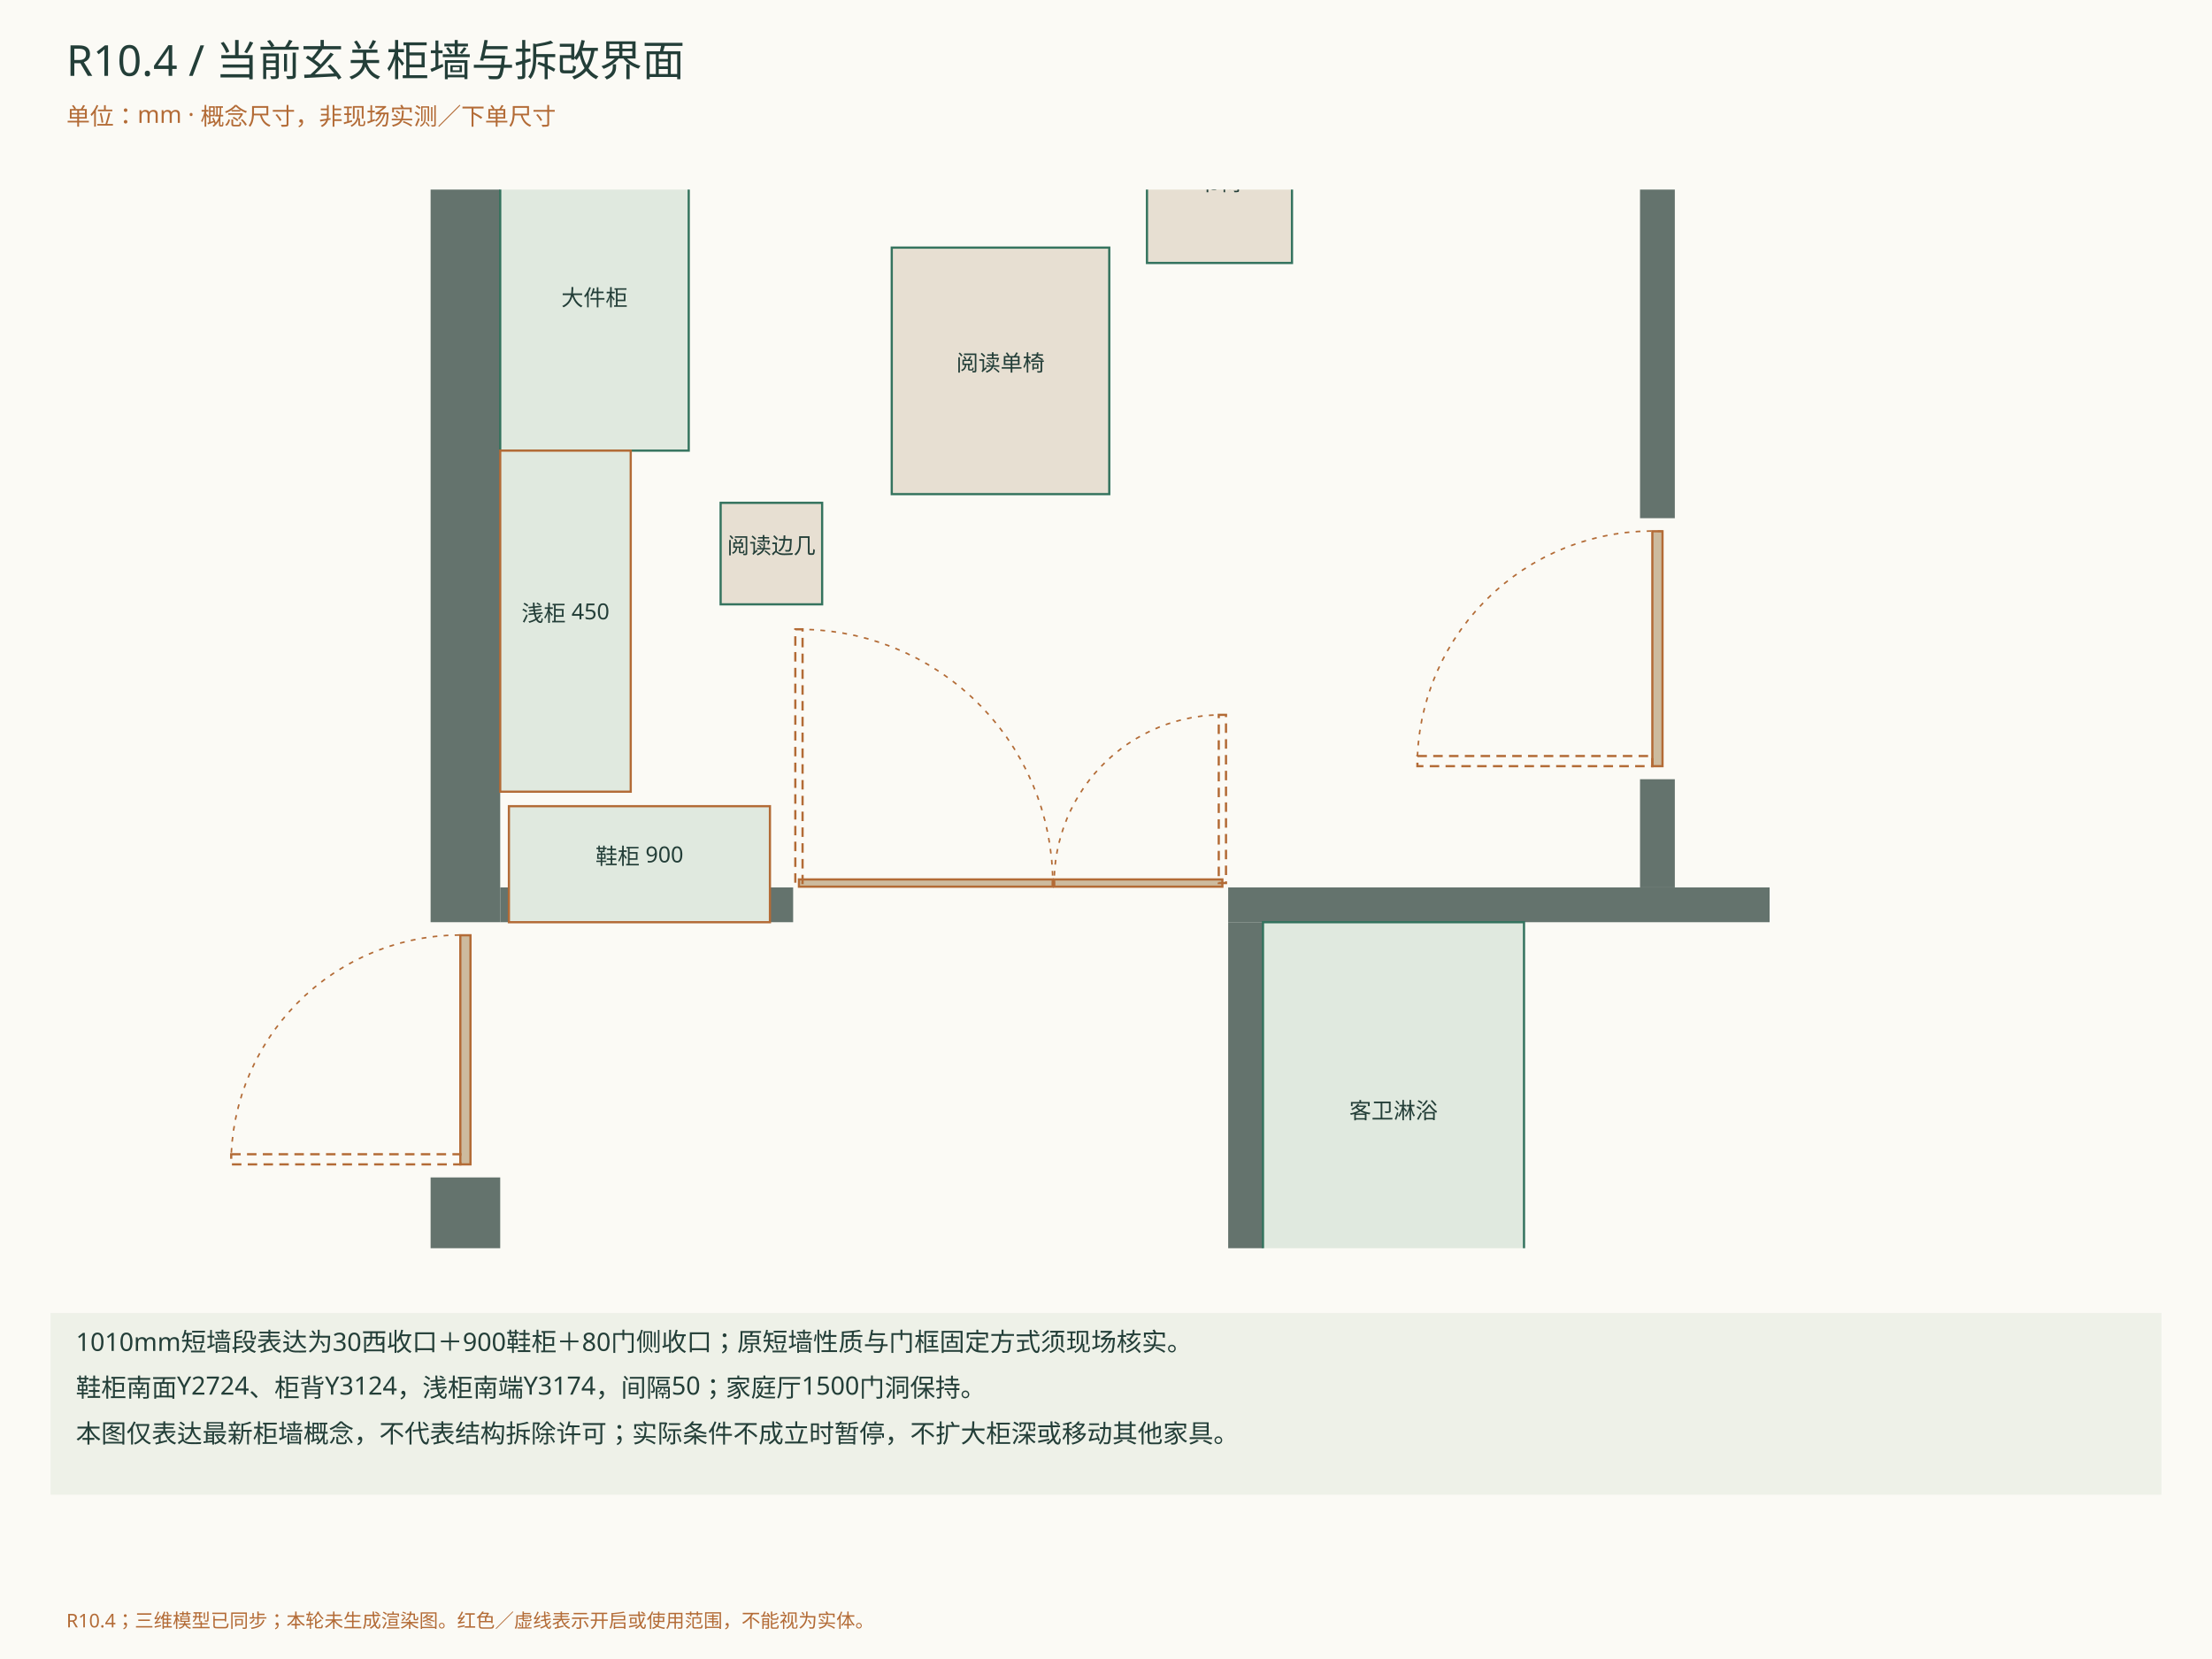
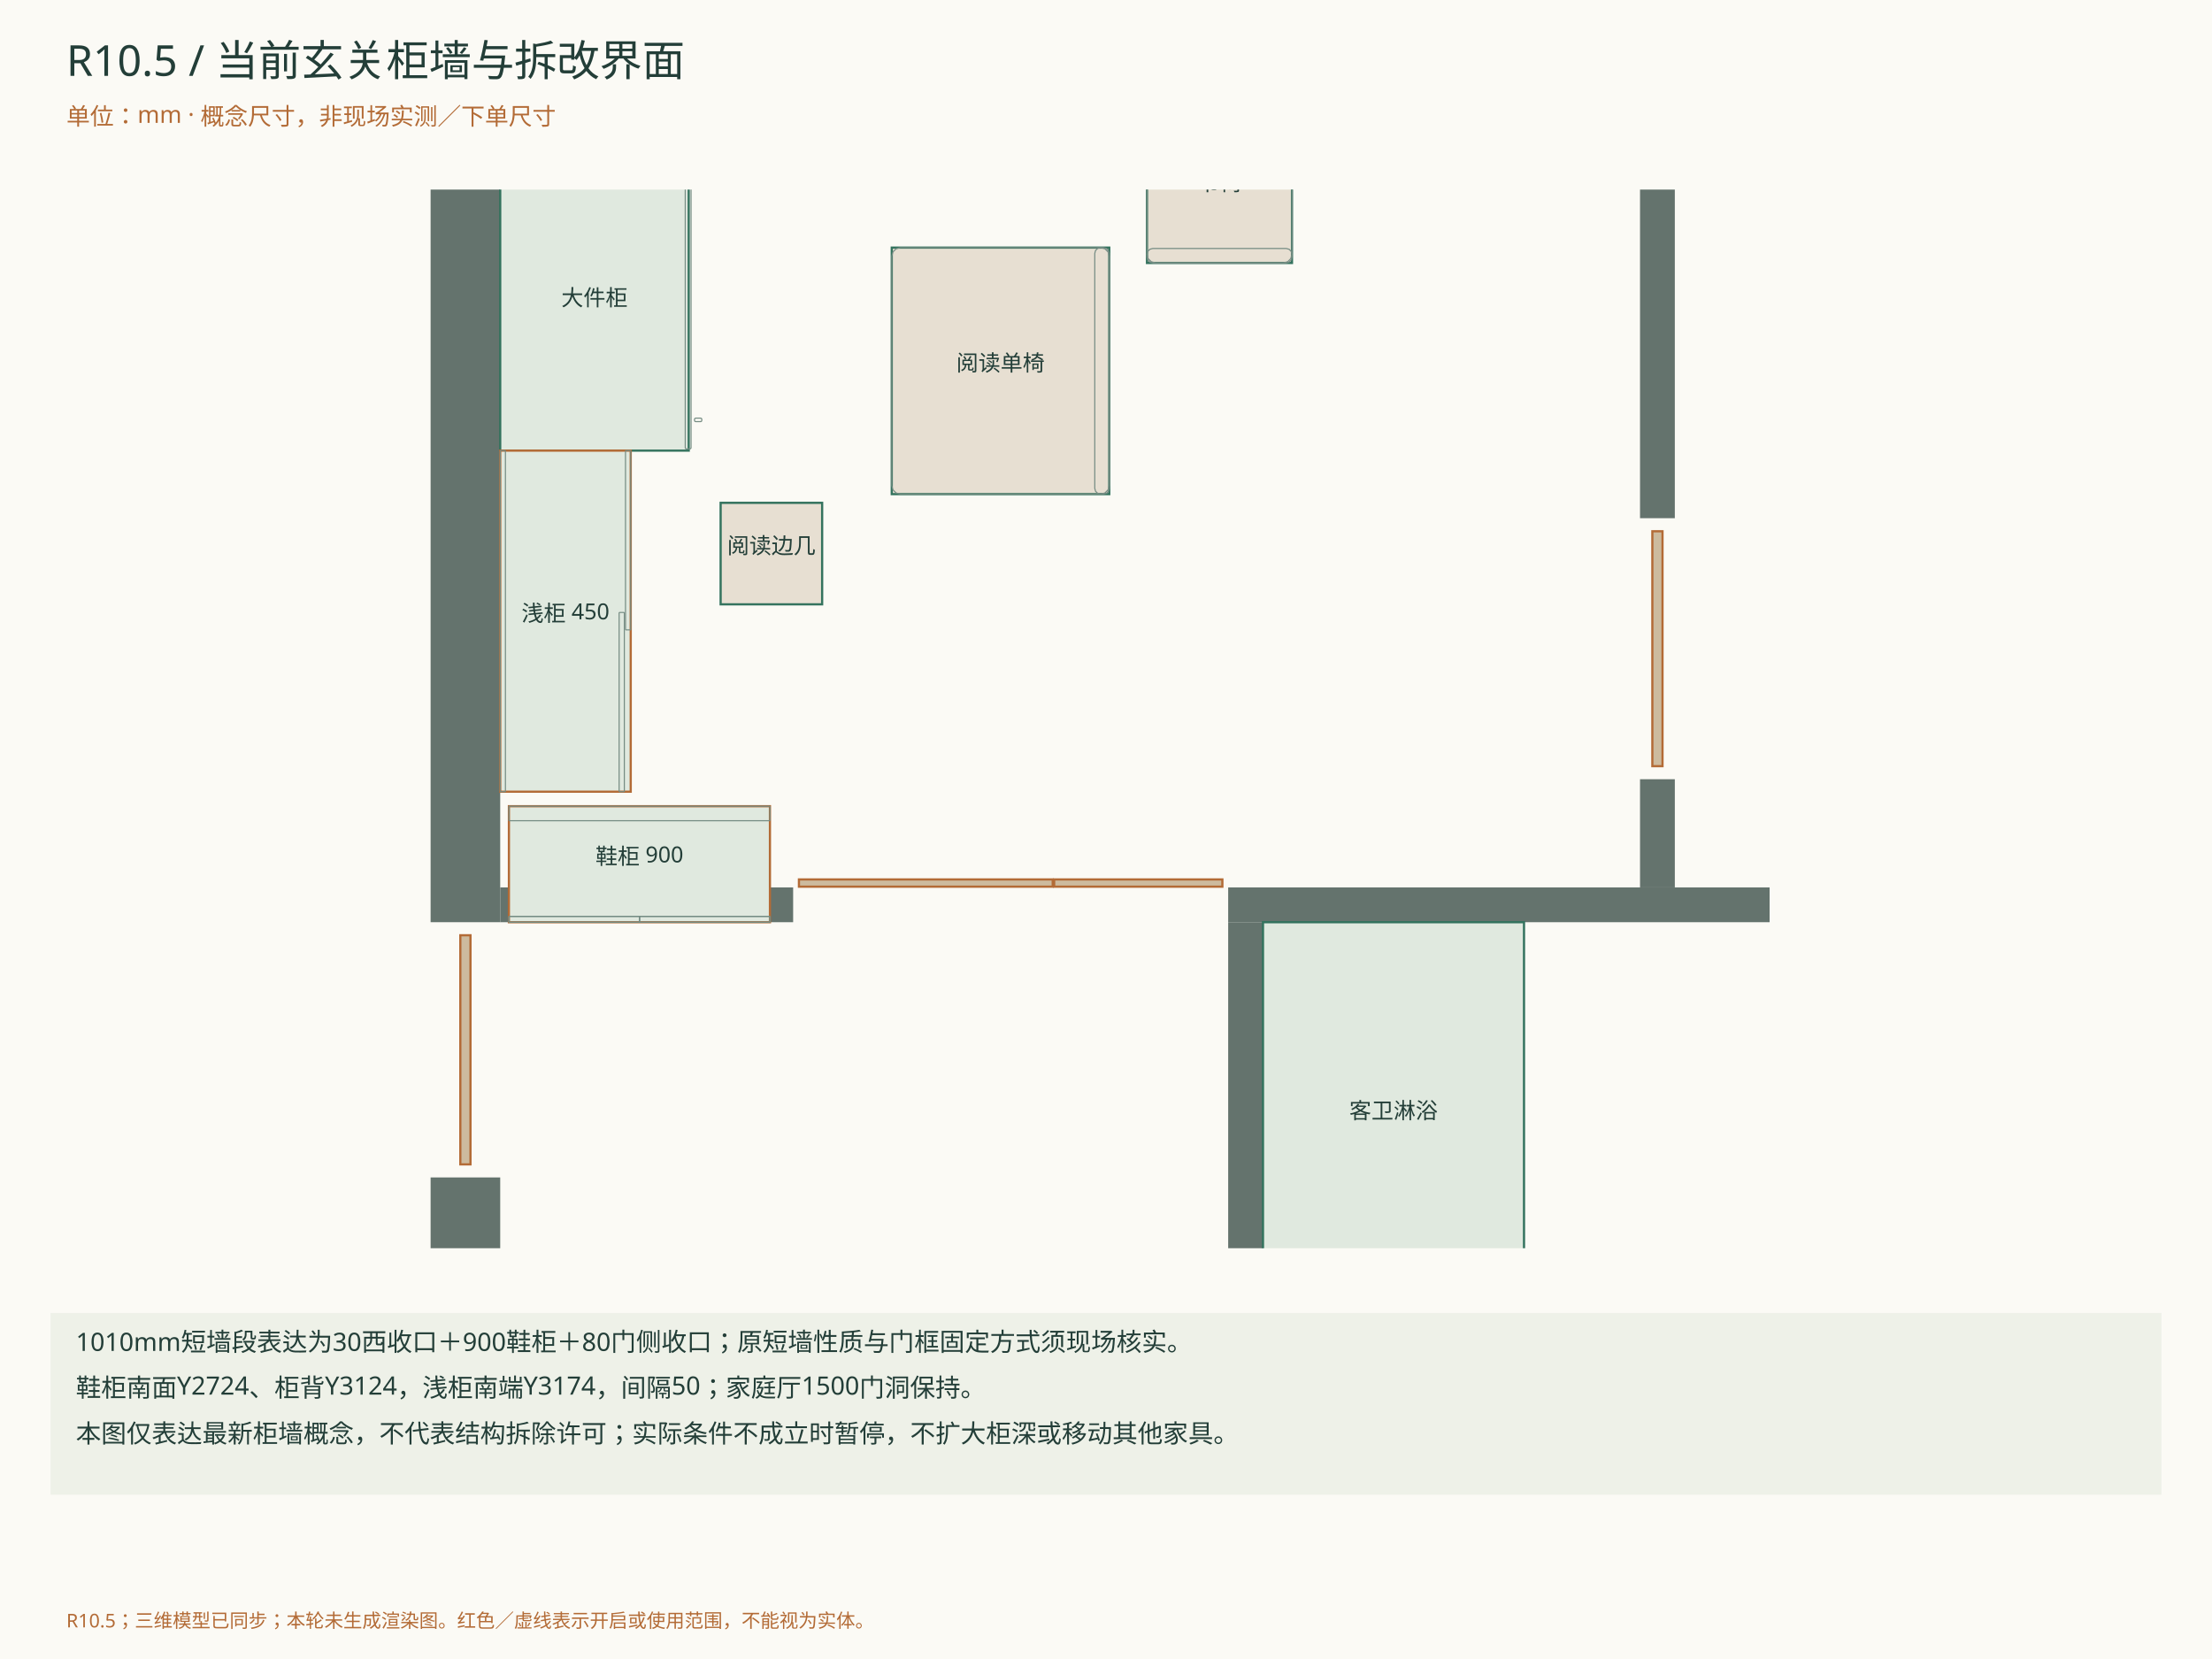
<svg xmlns="http://www.w3.org/2000/svg" viewBox="0 0 1400 1050" role="img">
  <rect width="100%" height="100%" fill="#fbfaf5" />
  <g font-family="PingFang SC, Microsoft YaHei, sans-serif">
-     <text x="42" y="48" font-size="27" fill="#233e38" text-anchor="start">R10.4  /  当前玄关柜墙与拆改界面</text>
+     <text x="42" y="48" font-size="27" fill="#233e38" text-anchor="start">R10.5  /  当前玄关柜墙与拆改界面</text>
    <text x="42" y="79" font-size="15" fill="#b36b36" text-anchor="start">单位：mm · 概念尺寸，非现场实测／下单尺寸</text>
    <defs>
      <clipPath id="panel_3">
        <rect x="40" y="120" width="1080" height="670" fill="white" stroke="none" stroke-width="1.4" />
      </clipPath>
    </defs>
    <g clip-path="url(#panel_3)" data-plan="true" data-world="[-3800, 1600, 3650, 3650]" data-frame="[40, 120, 1080, 670]" data-pulled="[]">
      <rect x="2157.71" y="-766.052" width="44.055" height="743.425" fill="#64736d" stroke="none" stroke-width="1.4" data-wall="wall_A_east_0" data-box="6620,6027,240,4050" />
      <rect x="821.384" y="-788.079" width="1380.38" height="44.055" fill="#64736d" stroke="none" stroke-width="1.4" data-wall="wall_A_north_0" data-box="-660,9957,7520,240" />
      <rect x="1030.64" y="-66.682" width="776.466" height="22.027" fill="#64736d" stroke="none" stroke-width="1.4" data-wall="wall_A_south1_0" data-box="480,6147,4230,120" />
      <rect x="2084.29" y="-66.682" width="73.425" height="22.027" fill="#64736d" stroke="none" stroke-width="1.4" data-wall="wall_A_south2_0" data-box="6220,6147,400,120" />
      <rect x="821.384" y="-766.052" width="44.055" height="699.37" fill="#64736d" stroke="none" stroke-width="1.4" data-wall="wall_A_west_0" data-box="-660,6267,240,3810" />
      <rect x="1672.38" y="-44.655" width="44.055" height="137.121" fill="#64736d" stroke="none" stroke-width="1.4" data-wall="wall_B_east1_0" data-box="3976,5400,240,747" />
      <rect x="1672.38" y="376.986" width="44.055" height="184.663" fill="#64736d" stroke="none" stroke-width="1.4" data-wall="wall_B_east2_0" data-box="3976,2844,240,1006" />
      <rect x="1037.99" y="-44.655" width="22.027" height="372.63" fill="#64736d" stroke="none" stroke-width="1.4" data-wall="wall_B_west1_0" data-box="520,4117,120,2030" />
      <rect x="1037.99" y="493.181" width="22.027" height="68.469" fill="#64736d" stroke="none" stroke-width="1.4" data-wall="wall_B_west2_0" data-box="520,2844,120,373" />
      <rect x="920.507" y="1634.02" width="795.923" height="22.027" fill="#64736d" stroke="none" stroke-width="1.4" data-wall="wall_CD_0" data-box="-120,-3118,4336,120" />
      <rect x="1672.38" y="1083.7" width="44.055" height="100.959" fill="#64736d" stroke="none" stroke-width="1.4" data-wall="wall_C_east1_0" data-box="3976,-550,240,550" />
      <rect x="1672.38" y="1487.53" width="44.055" height="146.482" fill="#64736d" stroke="none" stroke-width="1.4" data-wall="wall_C_east2_0" data-box="3976,-2998,240,798" />
      <rect x="920.507" y="1600.98" width="22.027" height="55.069" fill="#64736d" stroke="none" stroke-width="1.4" data-wall="wall_C_west_end_0" data-box="-120,-3118,120,300" />
      <rect x="1672.38" y="1656.04" width="44.055" height="599.145" fill="#64736d" stroke="none" stroke-width="1.4" data-wall="wall_D_east_0" data-box="3976,-6382,240,3264" />
      <rect x="942.534" y="2233.16" width="205.589" height="22.027" fill="#64736d" stroke="none" stroke-width="1.4" data-wall="wall_D_south1_0" data-box="0,-6382,1120,120" />
      <rect x="1449.16" y="2233.16" width="223.211" height="22.027" fill="#64736d" stroke="none" stroke-width="1.4" data-wall="wall_D_south2_0" data-box="2760,-6382,1216,120" />
      <rect x="920.507" y="1821.25" width="22.027" height="433.94" fill="#64736d" stroke="none" stroke-width="1.4" data-wall="wall_D_west2_0" data-box="-120,-6382,120,2364" />
      <rect x="728.318" y="2071.26" width="22.027" height="200.082" fill="#64736d" stroke="none" stroke-width="1.4" data-wall="wall_balconyA_east_0" data-box="-1167,-6470,120,1090" />
      <rect x="176.715" y="2027.21" width="110.137" height="22.027" fill="#64736d" stroke="none" stroke-width="1.4" data-wall="wall_balconyA_head1_0" data-box="-4172,-5260,600,120" />
      <rect x="653.975" y="2027.21" width="266.532" height="44.055" fill="#64736d" stroke="none" stroke-width="1.4" data-wall="wall_balconyA_head2_0" data-box="-1572,-5380,1452,240" />
      <rect x="1877.41" y="561.649" width="22.027" height="33.041" fill="#64736d" stroke="none" stroke-width="1.4" data-wall="wall_balconyB_NE_0" data-box="5093,2664,120,180" />
      <rect x="1877.41" y="1061.67" width="22.027" height="44.055" fill="#64736d" stroke="none" stroke-width="1.4" data-wall="wall_balconyB_SE_0" data-box="5093,-120,120,240" />
      <rect x="1672.38" y="583.677" width="22.027" height="270.57" fill="#64736d" stroke="none" stroke-width="1.4" data-wall="wall_balconyB_div1_0" data-box="3976,1250,120,1474" />
      <rect x="1672.38" y="1010.27" width="22.027" height="73.425" fill="#64736d" stroke="none" stroke-width="1.4" data-wall="wall_balconyB_div2_0" data-box="3976,-0,120,400" />
      <rect x="1236.23" y="583.677" width="22.027" height="270.57" fill="#64736d" stroke="none" stroke-width="1.4" data-wall="wall_bath_east_0" data-box="1600,1250,120,1474" />
      <rect x="777.329" y="561.649" width="895.047" height="22.027" fill="#64736d" stroke="none" stroke-width="1.4" data-wall="wall_bath_kitchen_north_0" data-box="-900,2724,4876,120" />
      <rect x="799.356" y="832.219" width="179.89" height="22.027" fill="#64736d" stroke="none" stroke-width="1.4" data-wall="wall_bath_south1_0" data-box="-780,1250,980,120" />
      <rect x="1126.1" y="832.219" width="110.137" height="22.027" fill="#64736d" stroke="none" stroke-width="1.4" data-wall="wall_bath_south2_0" data-box="1000,1250,600,120" />
      <rect x="777.329" y="583.677" width="22.027" height="270.57" fill="#64736d" stroke="none" stroke-width="1.4" data-wall="wall_bath_west_0" data-box="-900,1250,120,1474" />
      <rect x="272.534" y="745.211" width="44.055" height="109.036" fill="#64736d" stroke="none" stroke-width="1.4" data-wall="wall_entry_lower_0" data-box="-3650,1250,240,594" />
      <rect x="132.66" y="832.219" width="183.929" height="44.055" fill="#64736d" stroke="none" stroke-width="1.4" data-wall="wall_entry_step_0" data-box="-4412,1130,1002,240" />
      <rect x="272.534" y="-88.71" width="592.904" height="44.055" fill="#64736d" stroke="none" stroke-width="1.4" data-wall="wall_family_north_0" data-box="-3650,6147,3230,240" />
      <rect x="272.534" y="-44.655" width="44.055" height="628.332" fill="#64736d" stroke="none" stroke-width="1.4" data-wall="wall_family_west_0" data-box="-3650,2724,240,3423" />
      <rect x="132.66" y="876.274" width="44.055" height="1395.07" fill="#64736d" stroke="none" stroke-width="1.4" data-wall="wall_living_west_0" data-box="-4412,-6470,240,7600" />
      <rect x="1177.49" y="-766.052" width="22.027" height="121.151" fill="#64736d" stroke="none" stroke-width="1.4" data-wall="wall_master_bath_east1_0" data-box="1280,9417,120,660" />
      <rect x="1177.49" y="-505.395" width="22.027" height="40.384" fill="#64736d" stroke="none" stroke-width="1.4" data-wall="wall_master_bath_east2_0" data-box="1280,8437,120,220" />
      <rect x="865.438" y="-487.038" width="312.055" height="22.027" fill="#64736d" stroke="none" stroke-width="1.4" data-wall="wall_master_bath_south_0" data-box="-420,8437,1700,120" />
      <rect x="316.589" y="561.649" width="5.507" height="22.027" fill="#64736d" stroke="none" stroke-width="1.4" data-wall="shoe_wall_west_return" data-box="-3410,2724,30,120" />
      <rect x="487.301" y="561.649" width="14.685" height="22.027" fill="#64736d" stroke="none" stroke-width="1.4" data-wall="shoe_wall_door_return" data-box="-2480,2724,80,120" />
      <rect x="1807.11" y="-66.682" width="277.178" height="22.027" fill="#dceaf0" stroke="#467896" stroke-width="1.4" />
      <rect x="1716.43" y="561.649" width="160.984" height="22.027" fill="#dceaf0" stroke="#467896" stroke-width="1.4" />
      <rect x="1877.41" y="594.69" width="22.027" height="466.981" fill="#dceaf0" stroke="#467896" stroke-width="1.4" />
      <rect x="1716.43" y="1083.7" width="160.984" height="22.027" fill="#dceaf0" stroke="#467896" stroke-width="1.4" />
      <rect x="176.715" y="2249.32" width="551.603" height="22.027" fill="#dceaf0" stroke="#467896" stroke-width="1.4" />
      <rect x="1672.38" y="92.466" width="137.671" height="284.521" fill="#dceaf0" stroke="#467896" stroke-width="1.4" />
      <rect x="1672.38" y="1184.66" width="137.671" height="302.877" fill="#dceaf0" stroke="#467896" stroke-width="1.4" />
      <rect x="1148.12" y="2233.16" width="301.041" height="128.493" fill="#dceaf0" stroke="#467896" stroke-width="1.4" />
      <polygon points="725.932,166.441 817.712,166.441 817.712,74.66 725.932,74.66" fill="#e7dfd2" stroke="#34735e" stroke-width="1.4" data-object="study_chair" data-box="-1180,4997,500,500" />
+       <polygon points="725.932,160.934 726.667,163.684 728.689,165.705 731.438,166.441 812.205,166.441 814.955,165.705 816.977,163.684 817.712,160.934 817.712,80.167 816.977,77.417 814.955,75.396 812.205,74.66 731.438,74.66 728.689,75.396 726.667,77.417 725.932,80.167" fill="none" stroke="#758c83" stroke-width="0.7" data-component="study_chair_seat" />
+       <polygon points="725.932,162.77 726.422,164.603 727.77,165.951 729.603,166.441 814.041,166.441 815.874,165.951 817.222,164.603 817.712,162.77 817.712,160.934 817.222,159.101 815.874,157.753 814.041,157.263 729.603,157.263 727.77,157.753 726.422,159.101 725.932,160.934" fill="none" stroke="#758c83" stroke-width="0.7" data-component="study_chair_back" />
      <text x="771.822" y="120.551" font-size="14" fill="#233e38" text-anchor="middle">书椅</text>
      <polygon points="316.589,285.205 435.904,285.205 435.904,101.644 316.589,101.644" fill="#e0e9df" stroke="#34735e" stroke-width="1.4" data-object="study_storage" data-box="-3410,4350,650,1000" />
+       <polygon points="439.575,266.115 439.674,266.482 439.943,266.751 440.31,266.849 443.43,266.849 443.797,266.751 444.066,266.482 444.164,266.115 444.164,265.381 444.066,265.014 443.797,264.745 443.43,264.647 440.31,264.647 439.943,264.745 439.674,265.014 439.575,265.381" fill="none" stroke="#758c83" stroke-width="0.7" data-component="study_storage_pull0" />
+       <polygon points="433.701,283.37 433.799,283.736 434.069,284.006 434.436,284.104 436.638,284.104 437.005,284.006 437.275,283.736 437.373,283.37 437.373,103.479 437.275,103.113 437.005,102.843 436.638,102.745 434.436,102.745 434.069,102.843 433.799,103.113 433.701,103.479" fill="none" stroke="#758c83" stroke-width="0.7" data-component="study_storage_front0" />
      <text x="376.247" y="193.425" font-size="14" fill="#233e38" text-anchor="middle">大件柜</text>
      <polygon points="322.096,583.677 487.301,583.677 487.301,510.252 322.096,510.252" fill="#e0e9df" stroke="#b36b36" stroke-width="1.4" data-object="shoe" data-box="-3380,2724,900,400" />
+       <polygon points="322.096,583.31 322.145,583.493 322.28,583.628 322.463,583.677 404.332,583.677 404.515,583.628 404.65,583.493 404.699,583.31 404.699,580.373 404.65,580.189 404.515,580.054 404.332,580.005 322.463,580.005 322.28,580.054 322.145,580.189 322.096,580.373" fill="none" stroke="#758c83" stroke-width="0.7" data-component="shoe_lower_door0" />
+       <polygon points="404.699,583.31 404.748,583.493 404.883,583.628 405.066,583.677 486.934,583.677 487.118,583.628 487.252,583.493 487.301,583.31 487.301,580.373 487.252,580.189 487.118,580.054 486.934,580.005 405.066,580.005 404.883,580.054 404.748,580.189 404.699,580.373" fill="none" stroke="#758c83" stroke-width="0.7" data-component="shoe_lower_door1" />
+       <polygon points="322.096,583.31 322.145,583.493 322.28,583.628 322.463,583.677 404.332,583.677 404.515,583.628 404.65,583.493 404.699,583.31 404.699,580.373 404.65,580.189 404.515,580.054 404.332,580.005 322.463,580.005 322.28,580.054 322.145,580.189 322.096,580.373" fill="none" stroke="#758c83" stroke-width="0.7" data-component="shoe_upper_door0" />
+       <polygon points="404.699,583.31 404.748,583.493 404.883,583.628 405.066,583.677 486.934,583.677 487.118,583.628 487.252,583.493 487.301,583.31 487.301,580.373 487.252,580.189 487.118,580.054 486.934,580.005 405.066,580.005 404.883,580.054 404.748,580.189 404.699,580.373" fill="none" stroke="#758c83" stroke-width="0.7" data-component="shoe_upper_door1" />
+       <polygon points="322.096,519.063 322.145,519.246 322.28,519.381 322.463,519.43 486.934,519.43 487.118,519.381 487.252,519.246 487.301,519.063 487.301,510.619 487.252,510.436 487.118,510.301 486.934,510.252 322.463,510.252 322.28,510.301 322.145,510.436 322.096,510.619" fill="none" stroke="#758c83" stroke-width="0.7" data-component="shoe_backing" />
      <text x="404.699" y="546.964" font-size="14" fill="#233e38" text-anchor="middle">鞋柜 900</text>
      <polygon points="799.356,832.219 964.562,832.219 964.562,583.677 799.356,583.677" fill="#e0e9df" stroke="#34735e" stroke-width="1.4" data-object="shower_public" data-box="-780,1370,900,1354" />
      <text x="881.959" y="707.948" font-size="14" fill="#233e38" text-anchor="middle">客卫淋浴</text>
      <polygon points="316.589,501.074 399.192,501.074 399.192,285.205 316.589,285.205" fill="#e0e9df" stroke="#b36b36" stroke-width="1.4" data-object="study_shallow" data-box="-3410,3174,450,1176" />
+       <polygon points="391.849,500.707 391.898,500.89 392.033,501.025 392.216,501.074 394.786,501.074 394.97,501.025 395.104,500.89 395.153,500.707 395.153,388 395.104,387.817 394.97,387.682 394.786,387.633 392.216,387.633 392.033,387.682 391.898,387.817 391.849,388" fill="none" stroke="#758c83" stroke-width="0.7" data-component="study_shallow_sliding_door0" />
+       <polygon points="395.888,398.279 395.937,398.463 396.071,398.598 396.255,398.647 398.825,398.647 399.008,398.598 399.143,398.463 399.192,398.279 399.192,285.573 399.143,285.389 399.008,285.254 398.825,285.205 396.255,285.205 396.071,285.254 395.937,285.389 395.888,285.573" fill="none" stroke="#758c83" stroke-width="0.7" data-component="study_shallow_sliding_door1" />
+       <polygon points="316.589,500.707 316.638,500.89 316.773,501.025 316.956,501.074 319.526,501.074 319.709,501.025 319.844,500.89 319.893,500.707 319.893,285.573 319.844,285.389 319.709,285.254 319.526,285.205 316.956,285.205 316.773,285.254 316.638,285.389 316.589,285.573" fill="none" stroke="#758c83" stroke-width="0.7" data-component="study_shallow_backing" />
      <text x="357.89" y="393.14" font-size="14" fill="#233e38" text-anchor="middle">浅柜 450</text>
      <polygon points="564.397,312.74 702.068,312.74 702.068,156.712 564.397,156.712" fill="#e7dfd2" stroke="#34735e" stroke-width="1.4" data-object="family_reading_chair" data-box="-2060,4200,750,850" />
+       <polygon points="564.397,307.233 565.133,309.983 567.154,312.004 569.904,312.74 696.562,312.74 699.311,312.004 701.333,309.983 702.068,307.233 702.068,162.219 701.333,159.469 699.311,157.448 696.562,156.712 569.904,156.712 567.154,157.448 565.133,159.469 564.397,162.219" fill="none" stroke="#758c83" stroke-width="0.7" data-component="family_reading_chair_seat" />
+       <polygon points="692.89,309.068 693.381,310.902 694.728,312.249 696.562,312.74 698.397,312.74 700.23,312.249 701.578,310.902 702.068,309.068 702.068,160.384 701.578,158.55 700.23,157.203 698.397,156.712 696.562,156.712 694.728,157.203 693.381,158.55 692.89,160.384" fill="none" stroke="#758c83" stroke-width="0.7" data-component="family_reading_chair_back" />
      <text x="633.233" y="234.726" font-size="14" fill="#233e38" text-anchor="middle">阅读单椅</text>
      <polygon points="456.096,382.493 520.342,382.493 520.342,318.247 456.096,318.247" fill="#e7dfd2" stroke="#34735e" stroke-width="1.4" data-object="family_side_table" data-box="-2650,3820,350,350" />
      <text x="488.219" y="350.37" font-size="14" fill="#233e38" text-anchor="middle">阅读边几</text>
      <rect x="1045.79" y="336.236" width="6.425" height="148.685" fill="#cdbb9e" stroke="#b36b36" stroke-width="1.4" />
-       <rect x="897.103" y="478.496" width="148.685" height="6.425" fill="none" stroke="#b36b36" stroke-width="1.4" stroke-dasharray="6 4" />
-       <polyline points="1052.21,336.236 1044.42,336.103 1036.64,336.379 1028.87,337.061 1021.16,338.149 1013.51,339.639 1005.95,341.527 998.502,343.809 991.181,346.477 984.011,349.525 977.009,352.943 970.196,356.724 963.591,360.856 957.21,365.327 951.072,370.127 945.194,375.242 939.592,380.656 934.281,386.357 929.275,392.328 924.589,398.553 920.235,405.014 916.225,411.695 912.57,418.576 909.281,425.639 906.365,432.864 903.832,440.232 901.688,447.723 899.938,455.316 898.589,462.989 897.643,470.723 897.103,478.496" fill="none" stroke="#b36b36" stroke-dasharray="3 4" />
      <rect x="291.349" y="591.937" width="6.425" height="145.014" fill="#cdbb9e" stroke="#b36b36" stroke-width="1.4" />
-       <rect x="146.336" y="730.526" width="145.014" height="6.425" fill="none" stroke="#b36b36" stroke-width="1.4" stroke-dasharray="6 4" />
-       <polyline points="297.774,591.937 290.176,591.799 282.581,592.06 275.01,592.717 267.484,593.77 260.023,595.215 252.648,597.049 245.379,599.266 238.236,601.861 231.239,604.826 224.406,608.153 217.757,611.833 211.31,615.856 205.082,620.211 199.091,624.886 193.352,629.868 187.882,635.143 182.696,640.698 177.807,646.516 173.23,652.582 168.976,658.88 165.058,665.391 161.486,672.099 158.27,678.984 155.418,686.029 152.94,693.213 150.84,700.516 149.126,707.92 147.802,715.403 146.871,722.945 146.336,730.526" fill="none" stroke="#b36b36" stroke-dasharray="3 4" />
      <rect x="970.068" y="857.918" width="165.205" height="6.425" fill="#cdbb9e" stroke="#b36b36" stroke-width="1.4" />
-       <rect x="804.863" y="857.918" width="165.205" height="6.425" fill="none" stroke="#b36b36" stroke-width="1.4" stroke-dasharray="6 4" />
-       <polyline points="1135.27,857.918 1135.27,857.918 1135.27,857.918 1135.27,857.918 1135.27,857.918 1135.27,857.918 1135.27,857.918 1135.27,857.918 1135.27,857.918 1135.27,857.918 1135.27,857.918 1135.27,857.918 1135.27,857.918 1135.27,857.918 1135.27,857.918 1135.27,857.918 1135.27,857.918 1135.27,857.918 1135.27,857.918 1135.27,857.918 1135.27,857.918 1135.27,857.918 1135.27,857.918 1135.27,857.918 1135.27,857.918 1135.27,857.918 1135.27,857.918 1135.27,857.918 1135.27,857.918 1135.27,857.918 1135.27,857.918" fill="none" stroke="#b36b36" stroke-dasharray="3 4" />
      <rect x="505.658" y="556.601" width="160.616" height="4.589" fill="#cdbb9e" stroke="#b36b36" stroke-width="1.4" />
-       <rect x="503.363" y="398.279" width="4.589" height="160.616" fill="none" stroke="#b36b36" stroke-width="1.4" stroke-dasharray="6 4" />
-       <polyline points="666.274,561.19 666.174,552.781 665.634,544.389 664.655,536.036 663.241,527.746 661.395,519.542 659.122,511.445 656.428,503.478 653.321,495.663 649.81,488.022 645.903,480.575 641.611,473.342 636.948,466.344 631.924,459.6 626.554,453.128 620.853,446.945 614.836,441.07 608.52,435.517 601.922,430.303 595.06,425.441 587.953,420.945 580.62,416.827 573.082,413.099 565.359,409.77 557.473,406.85 549.444,404.346 541.296,402.266 533.05,400.616 524.728,399.399 516.355,398.62 507.952,398.279" fill="none" stroke="#b36b36" stroke-dasharray="3 4" />
      <rect x="667.192" y="556.601" width="106.466" height="4.589" fill="#cdbb9e" stroke="#b36b36" stroke-width="1.4" />
-       <rect x="771.363" y="452.43" width="4.589" height="106.466" fill="none" stroke="#b36b36" stroke-width="1.4" stroke-dasharray="6 4" />
-       <polyline points="667.192,561.19 667.218,555.615 667.535,550.049 668.144,544.507 669.041,539.005 670.226,533.557 671.694,528.178 673.441,522.884 675.463,517.689 677.754,512.606 680.308,507.65 683.118,502.835 686.176,498.173 689.474,493.678 693.003,489.362 696.752,485.236 700.713,481.312 704.873,477.6 709.222,474.112 713.748,470.856 718.438,467.841 723.279,465.076 728.258,462.568 733.362,460.324 738.576,458.35 743.886,456.652 749.278,455.234 754.736,454.1 760.247,453.253 765.794,452.696 771.363,452.43" fill="none" stroke="#b36b36" stroke-dasharray="3 4" />
    </g>
    <rect x="32" y="831" width="1336" height="115" fill="#eef1e8" stroke="none" stroke-width="1.4" />
    <text x="48" y="855" font-size="16" fill="#233e38" text-anchor="start">1010mm短墙段表达为30西收口＋900鞋柜＋80门侧收口；原短墙性质与门框固定方式须现场核实。</text>
    <text x="48" y="884" font-size="16" fill="#233e38" text-anchor="start">鞋柜南面Y2724、柜背Y3124，浅柜南端Y3174，间隔50；家庭厅1500门洞保持。</text>
    <text x="48" y="913" font-size="16" fill="#233e38" text-anchor="start">本图仅表达最新柜墙概念，不代表结构拆除许可；实际条件不成立时暂停，不扩大柜深或移动其他家具。</text>
-     <text x="42" y="1030" font-size="12" fill="#b36b36" text-anchor="start">R10.4；三维模型已同步；本轮未生成渲染图。红色／虚线表示开启或使用范围，不能视为实体。</text>
+     <text x="42" y="1030" font-size="12" fill="#b36b36" text-anchor="start">R10.5；三维模型已同步；本轮未生成渲染图。红色／虚线表示开启或使用范围，不能视为实体。</text>
  </g>
</svg>
